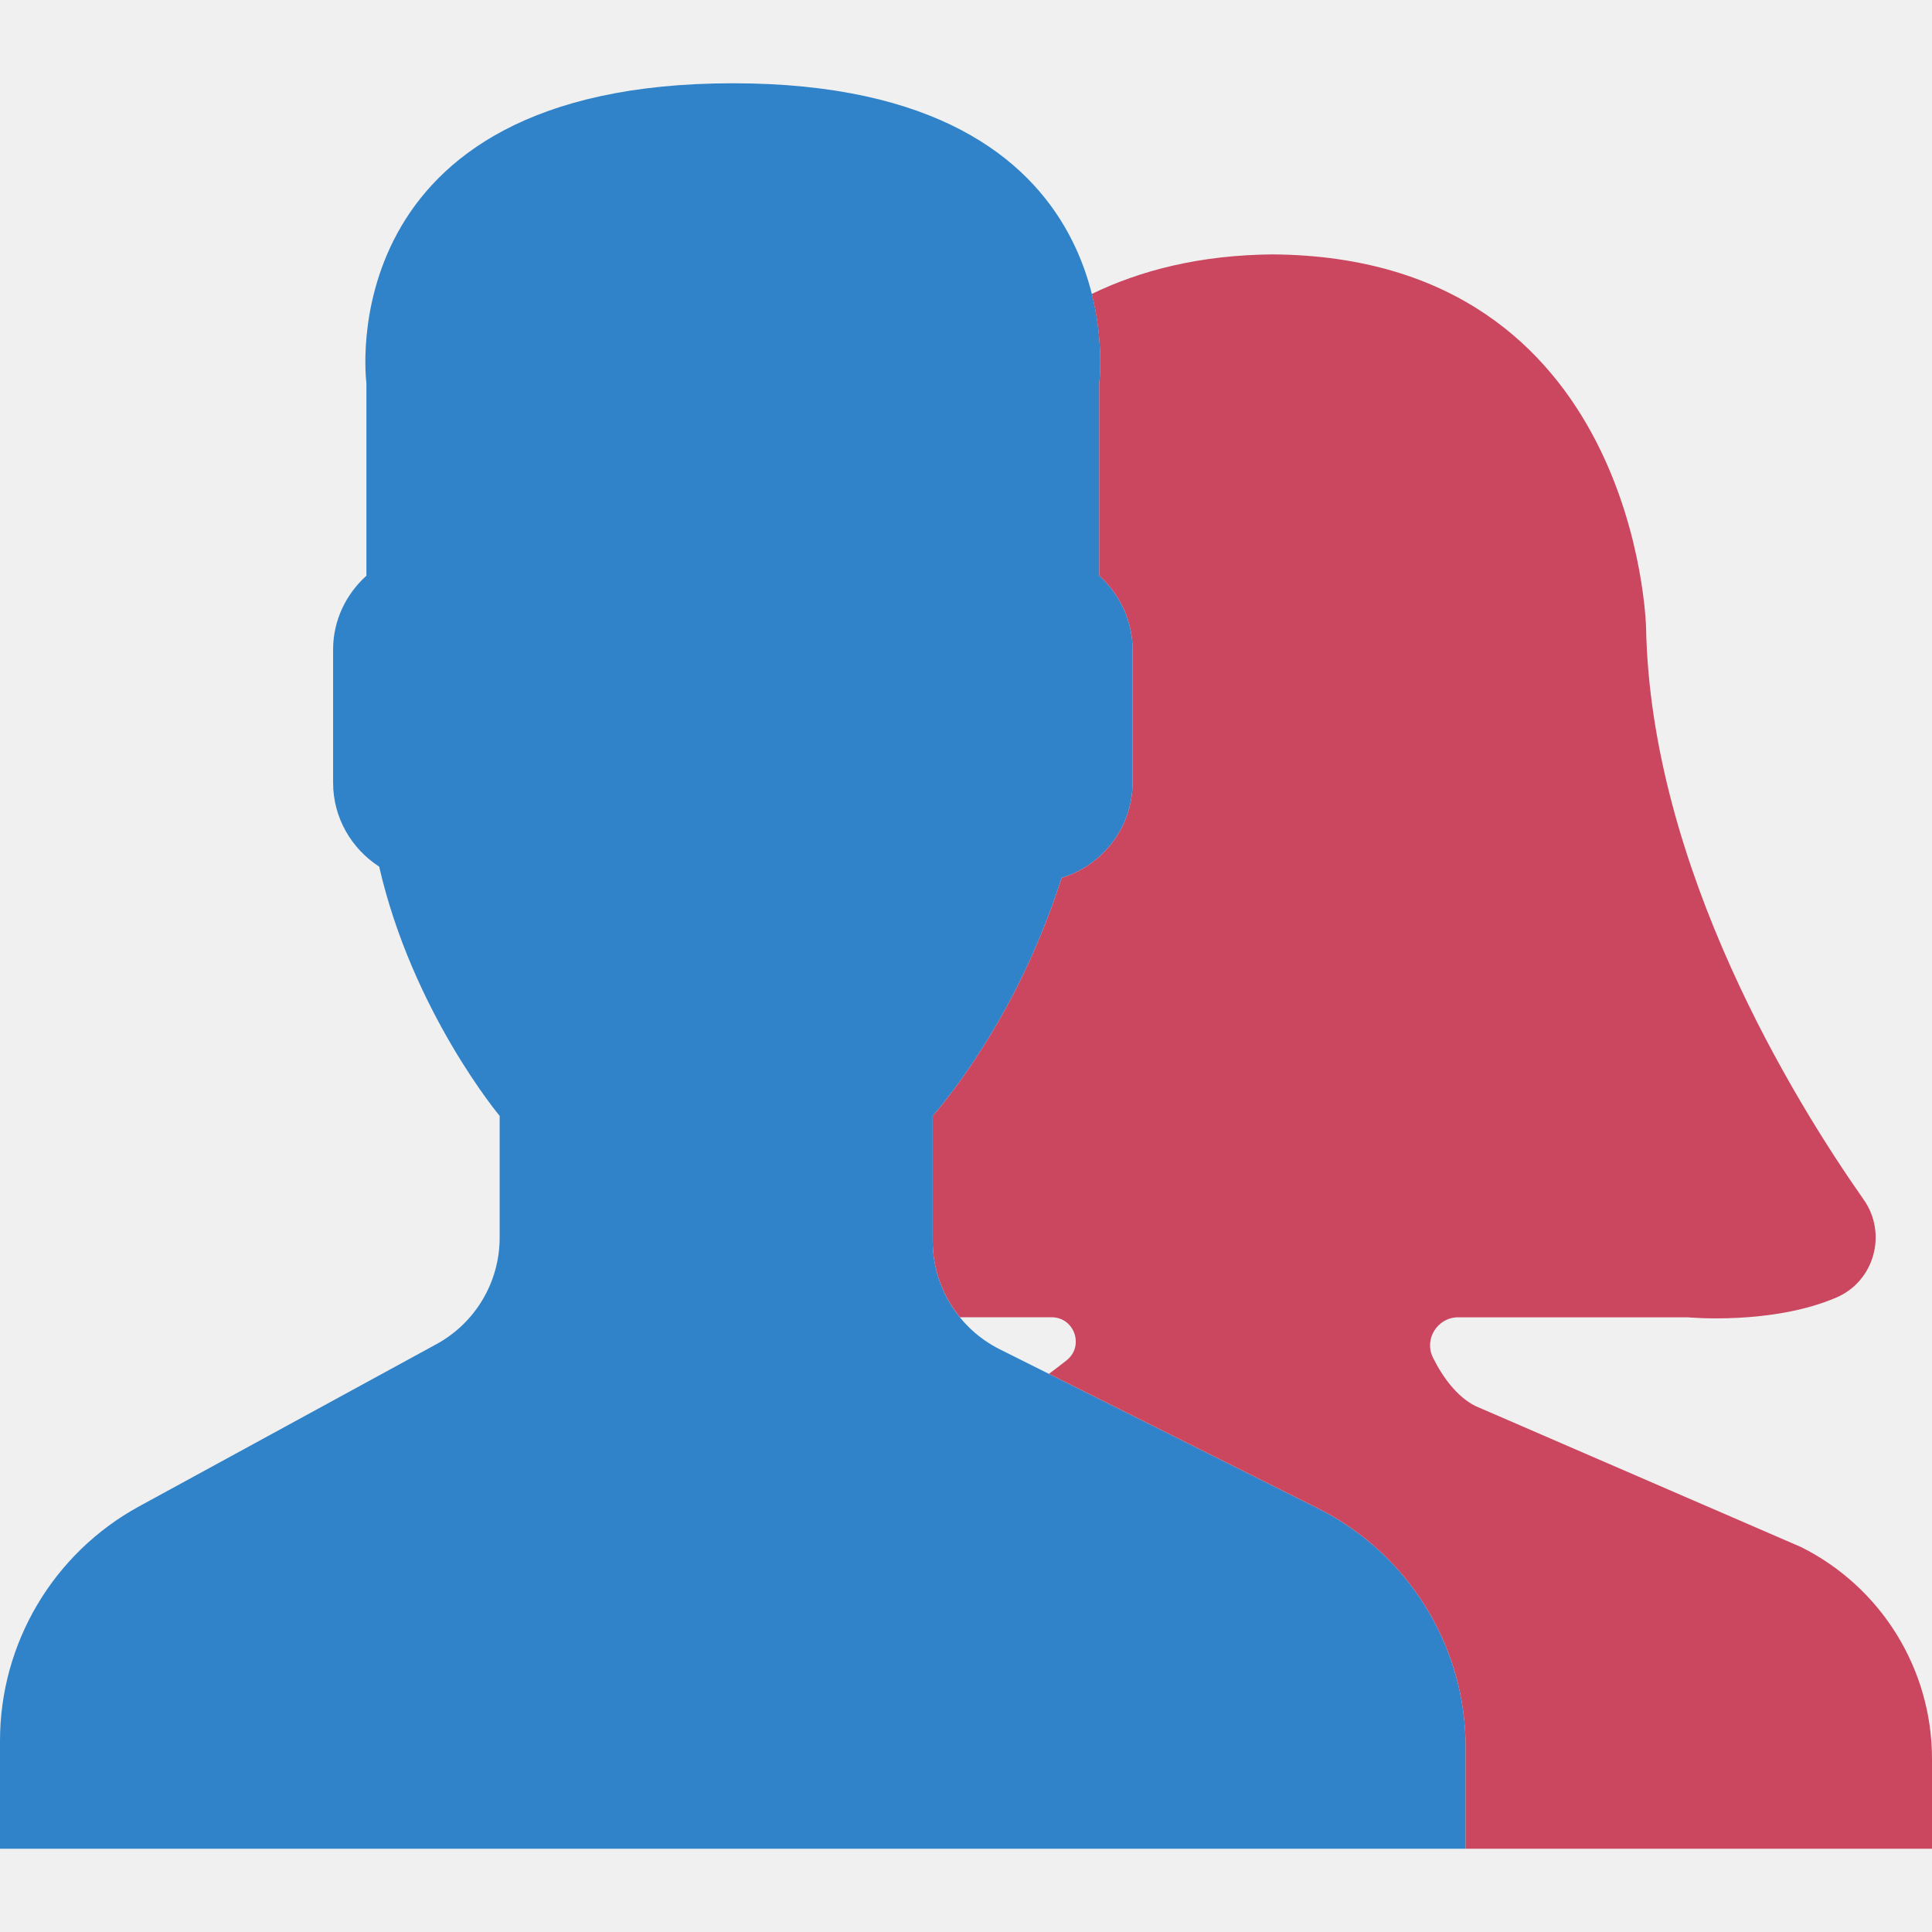
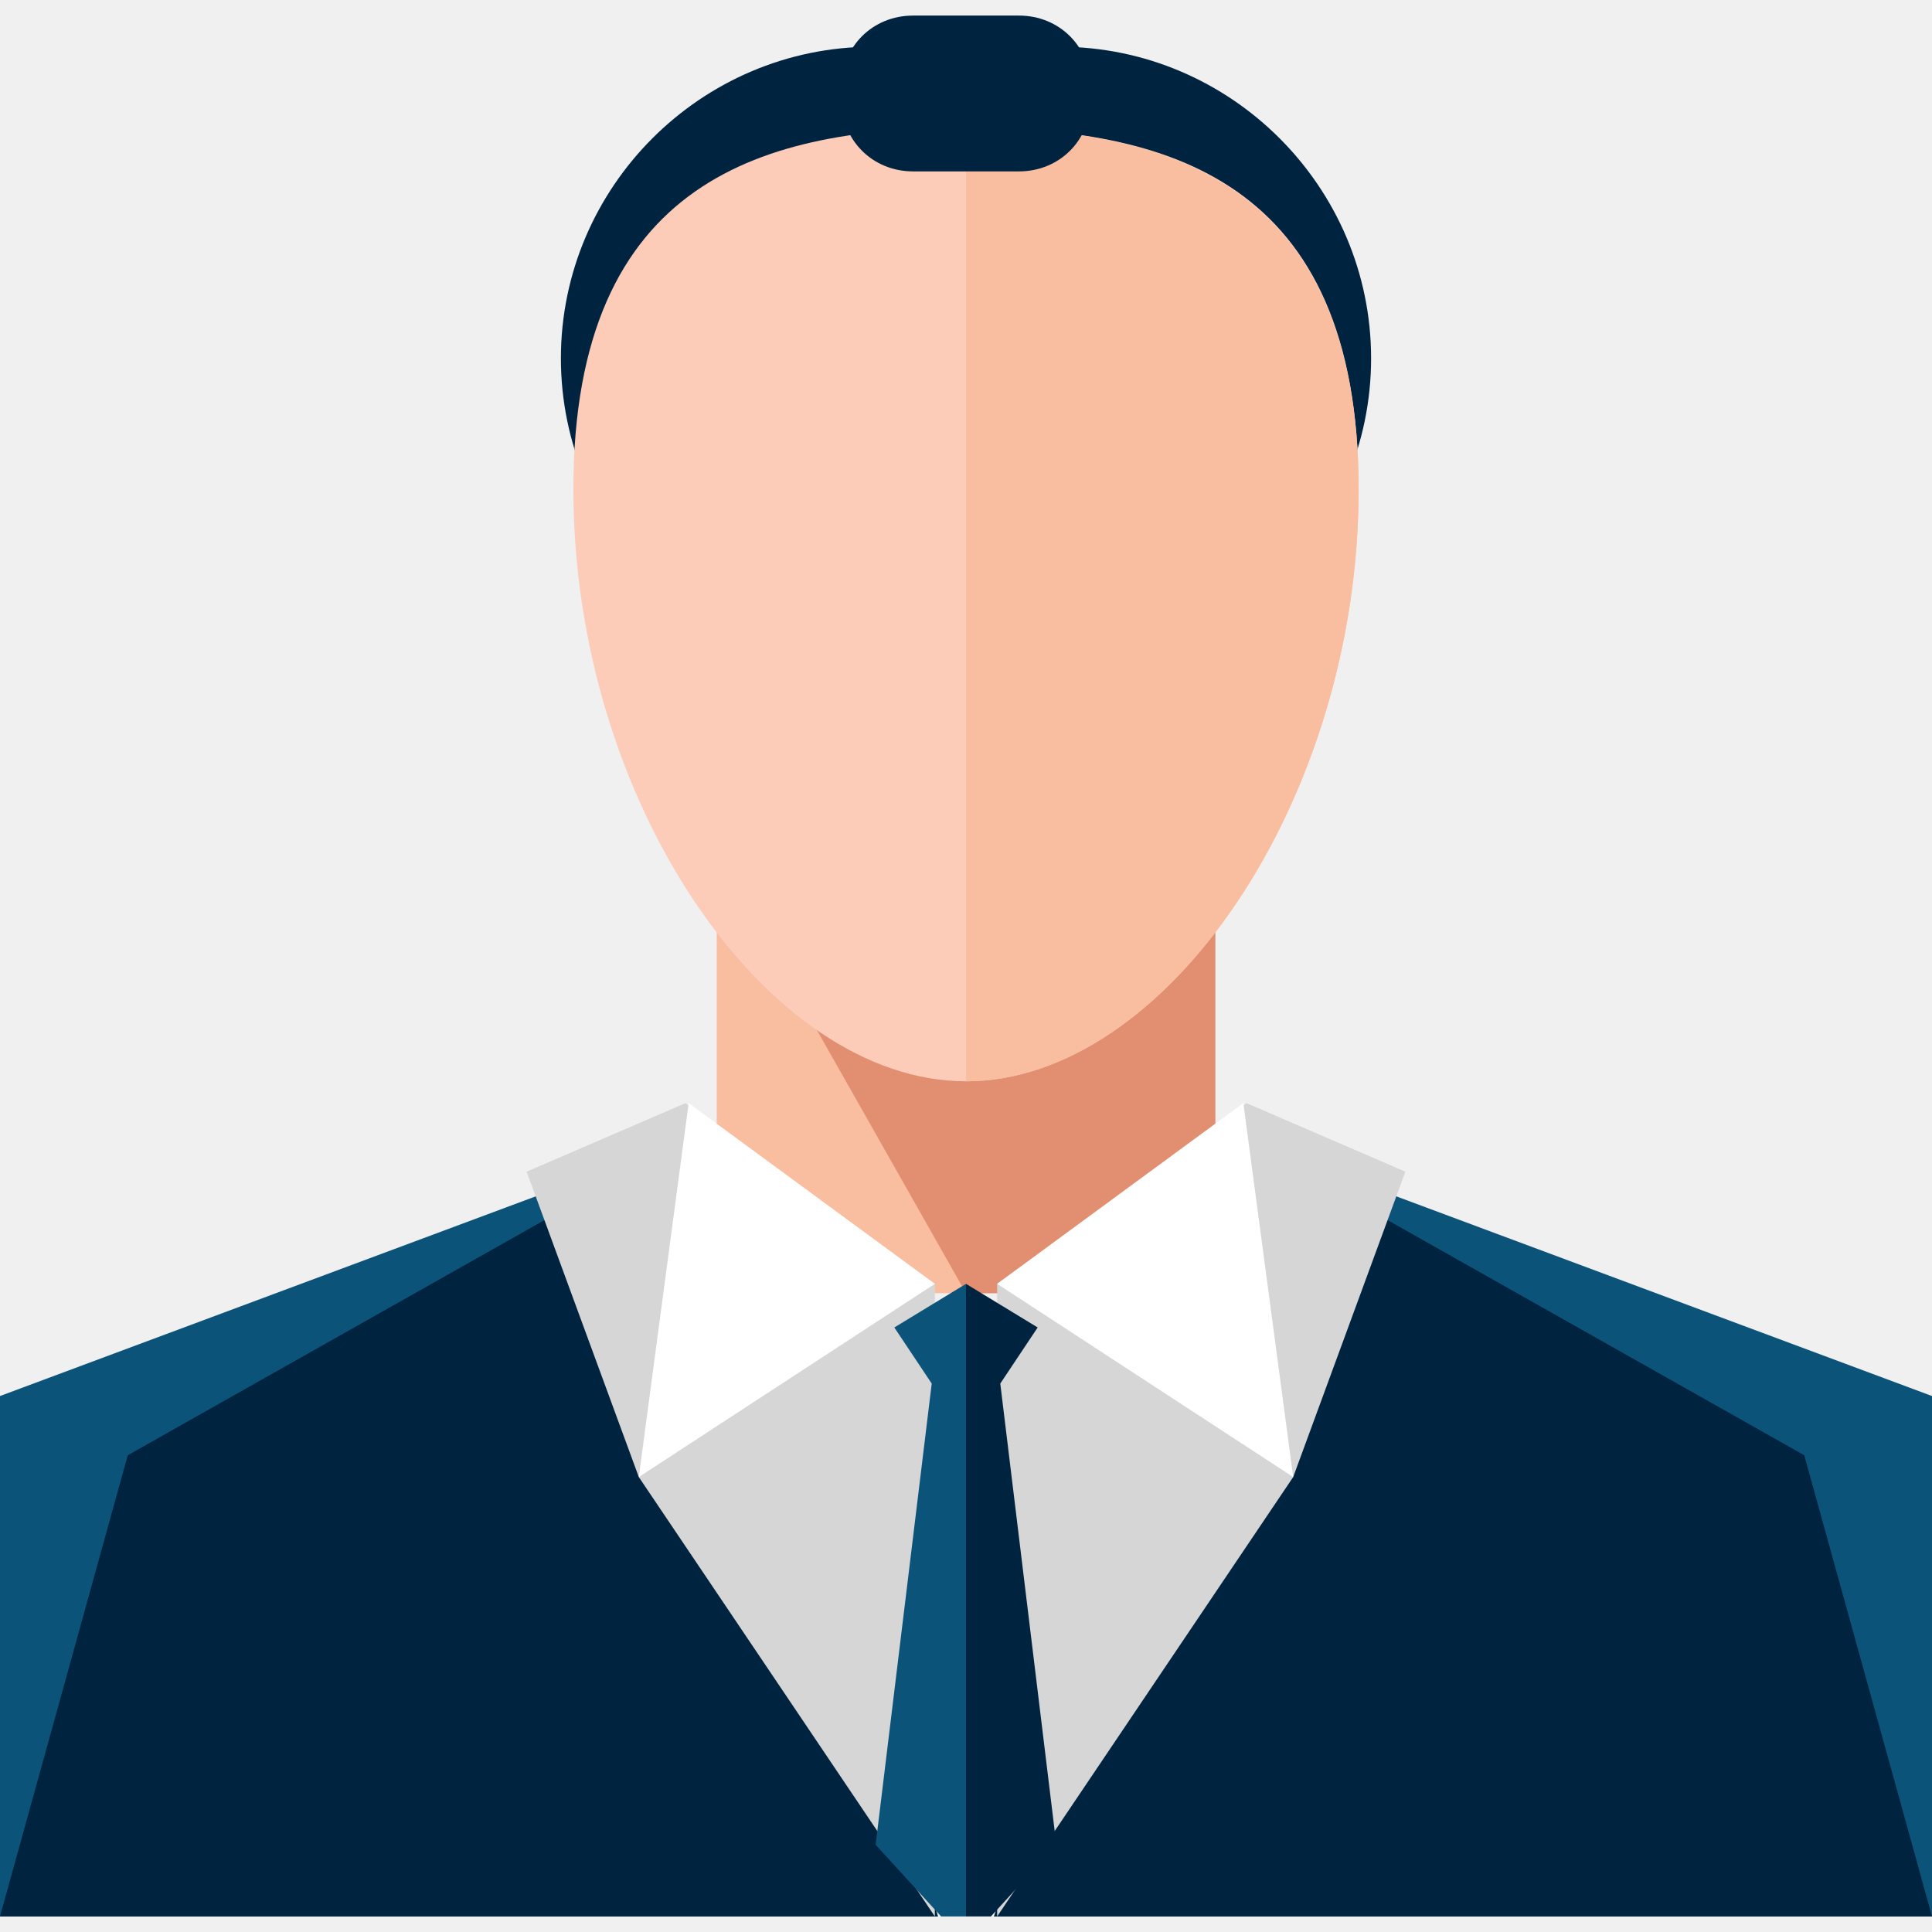
- <svg xmlns="http://www.w3.org/2000/svg" version="1.1" id="Capa_1" x="0px" y="0px" viewBox="0 0 58 58" style="enable-background:new 0 0 58 58;" xml:space="preserve">
-   <path style="fill:#3083C9;" d="M39.566,45.283l-9.552-4.776C28.78,39.89,28,38.628,28,37.248V33.5  c0.268-0.305,0.576-0.698,0.904-1.162c1.302-1.838,2.286-3.861,2.969-5.984C33.098,25.977,34,24.845,34,23.5v-4  c0-0.88-0.391-1.667-1-2.217V11.5c0,0,1.187-9-11-9c-12.188,0-11,9-11,9v5.783c-0.609,0.55-1,1.337-1,2.217v4  c0,1.054,0.554,1.981,1.383,2.517C12.382,30.369,15,33.5,15,33.5v3.655c0,1.333-0.728,2.56-1.899,3.198L4.18,45.22  C1.603,46.625,0,49.326,0,52.261V55.5h44v-3.043C44,49.419,42.283,46.642,39.566,45.283z" />
-   <path style="fill:#CB465F;" d="M54.07,46.444l-9.774-4.233c-0.535-0.267-0.971-0.836-1.277-1.453  c-0.277-0.557,0.136-1.212,0.758-1.212h6.883c0,0,2.524,0.242,4.471-0.594c1.14-0.49,1.533-1.921,0.82-2.936  c-2.085-2.969-6.396-9.958-6.535-17.177c0,0-0.239-11.112-11.202-11.202c-2.187,0.018-3.97,0.476-5.438,1.188  C33.152,10.324,33,11.5,33,11.5v5.783c0.609,0.55,1,1.337,1,2.217v4c0,1.345-0.902,2.477-2.127,2.854  c-0.683,2.122-1.667,4.145-2.969,5.984C28.576,32.802,28.268,33.195,28,33.5v3.748c0,0.853,0.299,1.659,0.818,2.297h2.751  c0.687,0,0.99,0.868,0.451,1.293c-0.186,0.147-0.364,0.283-0.53,0.406l8.077,4.038C42.283,46.642,44,49.419,44,52.457V55.5h14  v-2.697C58,50.11,56.479,47.648,54.07,46.444z" />
+ <svg xmlns="http://www.w3.org/2000/svg" version="1.1" id="Layer_1" x="0px" y="0px" viewBox="0 0 496 496" style="enable-background:new 0 0 496 496;" xml:space="preserve">
+   <path style="fill:#00233F;" d="M352,92c0,44-36,80-80,80h-48c-44,0-80-36-80-80l0,0c0-44,36-80,80-80h48C316,12,352,48,352,92  L352,92z" />
+   <rect x="184" y="212" style="fill:#F9BDA0;" width="128" height="120" />
+   <polygon style="fill:#E28F71;" points="312,332 248,332 180,212 312,212 " />
+   <path style="fill:#FCCCB9;" d="M348.8,125.6c0,80-49.6,152-100.8,152s-100.8-72-100.8-152S196.8,32.8,248,32.8  C299.2,32.8,348.8,45.6,348.8,125.6z" />
+   <path style="fill:#F9BDA0;" d="M248,32.8c51.2,0,100.8,13.6,100.8,92.8c0,80-49.6,152-100.8,152" />
+   <path style="fill:#00233F;" d="M280,25.6C280,36,272,44,261.6,44h-27.2C224,44,216,36,216,25.6v-3.2C216,12,224,4,234.4,4h27.2  C272,4,280,12,280,22.4V25.6z" />
+   <polygon style="fill:#0C537A;" points="176,292.8 0,358.4 0,492 240.8,492 " />
+   <polygon style="fill:#00233F;" points="176,292.8 32.8,373.6 0,492 240.8,492 " />
+   <polygon style="fill:#D6D6D6;" points="176,283.2 135.2,300.8 164,379.2 240,492 240,329.6 " />
+   <polygon style="fill:#FFFFFF;" points="176.8,283.2 240,329.6 164,379.2 " />
+   <polygon style="fill:#0C537A;" points="320,292.8 496,358.4 496,492 255.2,492 " />
+   <polygon style="fill:#00233F;" points="320,292.8 463.2,373.6 496,492 255.2,492 " />
+   <polygon style="fill:#D6D6D6;" points="320,283.2 360.8,300.8 332,379.2 256,492 256,329.6 " />
+   <polygon style="fill:#FFFFFF;" points="319.2,283.2 256,329.6 332,379.2 " />
+   <polygon style="fill:#0C537A;" points="229.6,340.8 239.2,355.2 224.8,473.6 241.6,492 248,492 248,329.6 " />
+   <polygon style="fill:#00233F;" points="266.4,340.8 256.8,355.2 271.2,473.6 254.4,492 248,492 248,329.6 " />
  <g>
</g>
  <g>
</g>
  <g>
</g>
  <g>
</g>
  <g>
</g>
  <g>
</g>
  <g>
</g>
  <g>
</g>
  <g>
</g>
  <g>
</g>
  <g>
</g>
  <g>
</g>
  <g>
</g>
  <g>
</g>
  <g>
</g>
</svg>
